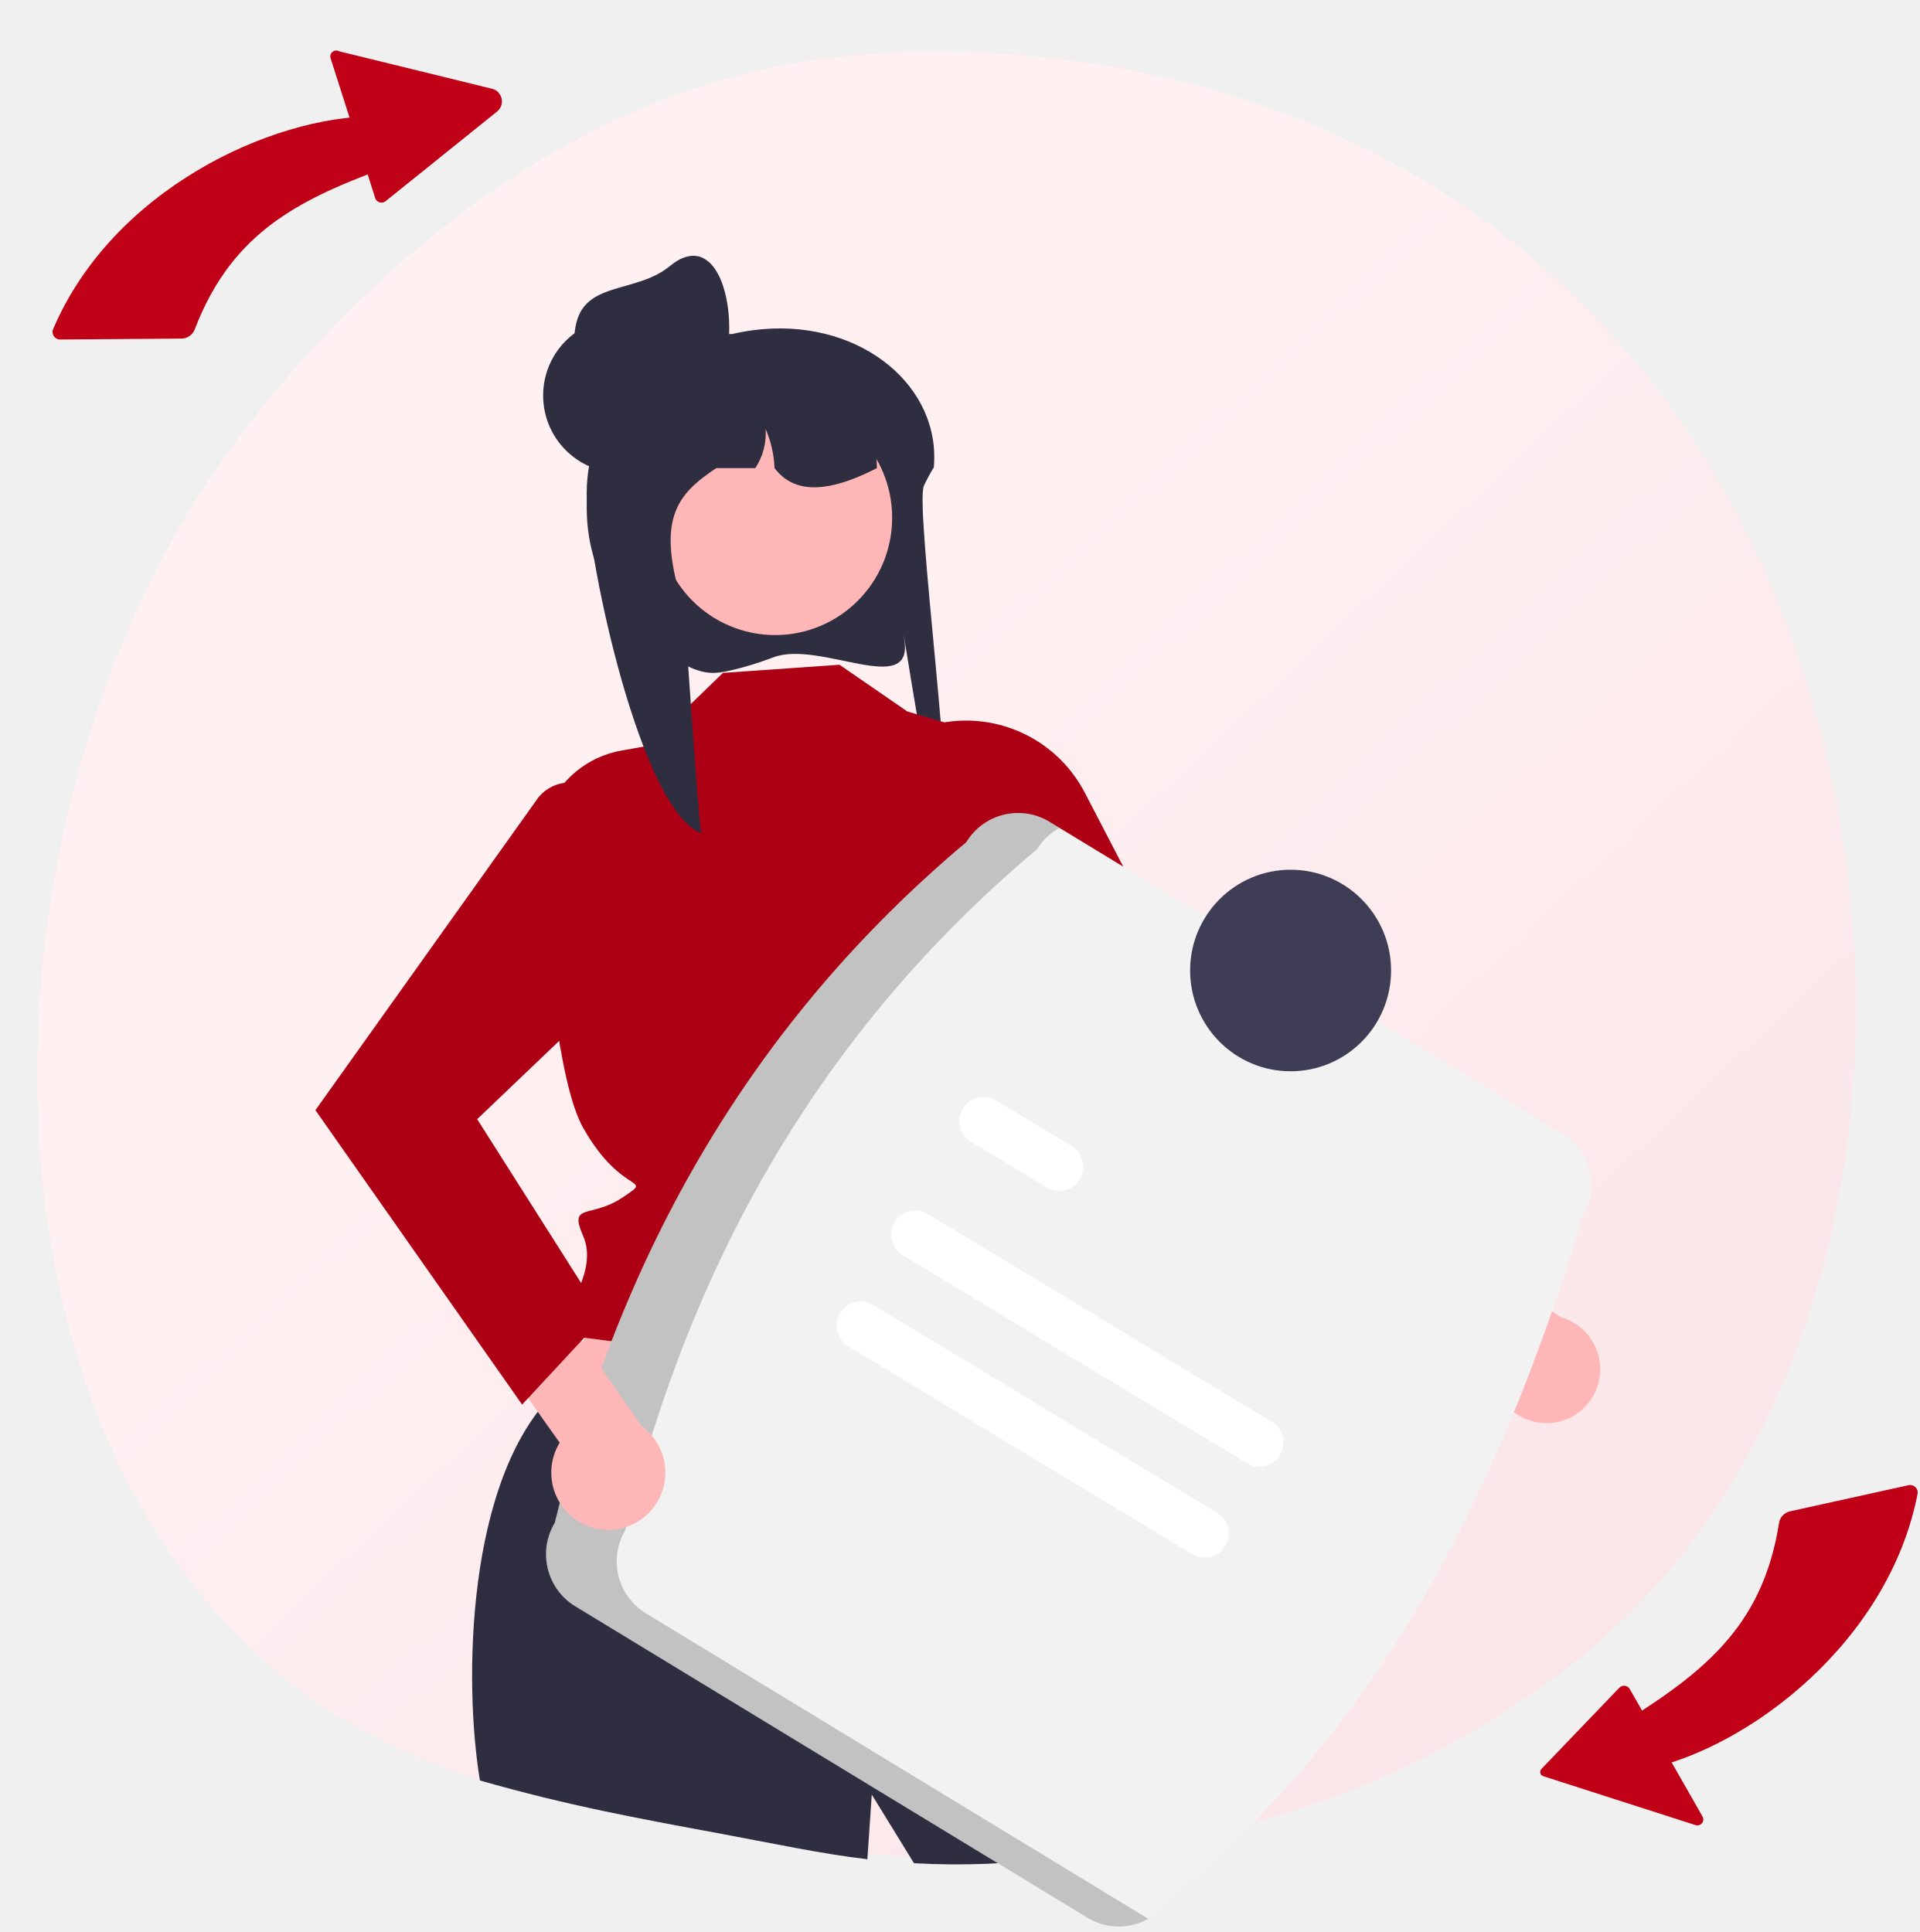
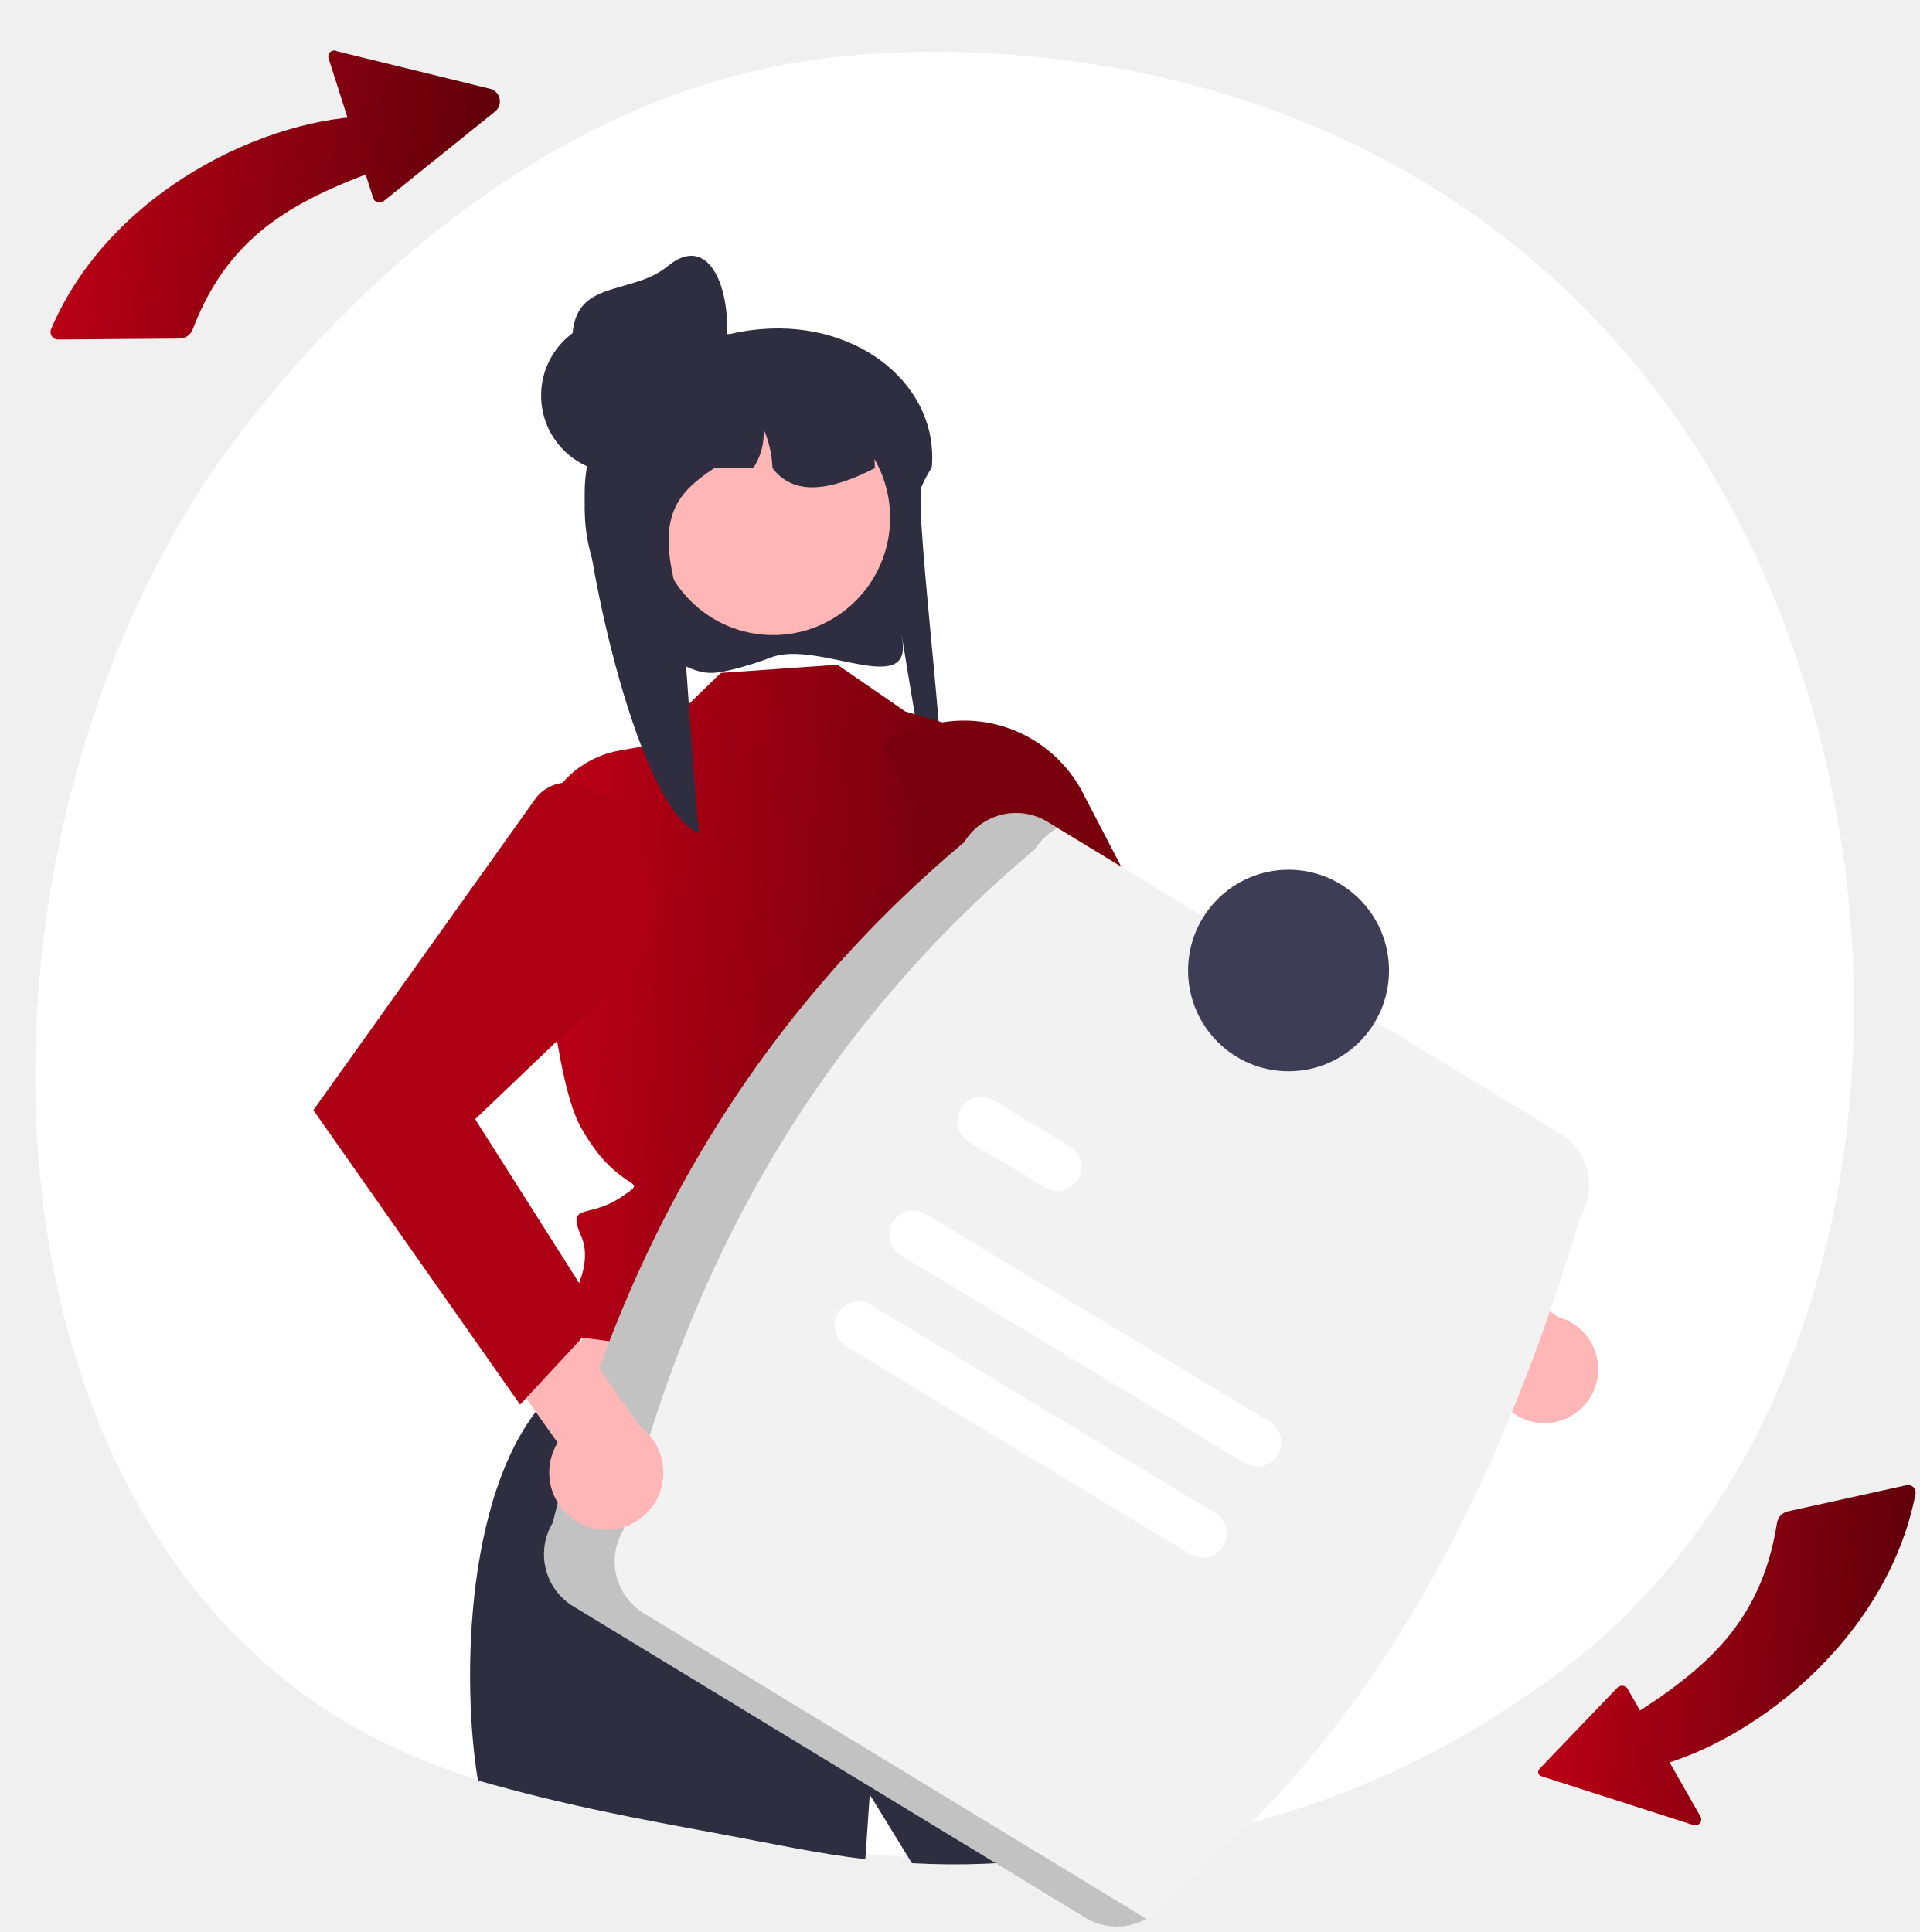
<svg xmlns="http://www.w3.org/2000/svg" width="304" height="306" viewBox="0 0 304 306" fill="none">
-   <path d="M259.251 254.31C251.755 262.037 245.047 266.579 239.912 270.008C189.826 303.451 132.573 293.812 114.872 290.517C86.313 285.202 62.205 281.452 41.492 262.739C-5.573 220.217 -3.284 131.513 32.68 76.565C36.944 70.049 72.854 16.821 130.231 9.32C131.634 9.137 132.681 9.032 133.598 8.935C142.474 7.995 197.478 3.035 242.328 40.611C248.748 45.989 259.08 55.691 268.66 70.488C303.692 124.592 303.803 208.387 259.251 254.31Z" fill="url(#paint0_linear_10386_12795)" />
-   <path d="M303.655 236.617C299.09 259.984 277.059 276.799 260.591 280.249L254.592 274.328C269.205 265.451 279.047 258.148 281.716 241.23C281.861 240.312 282.549 239.574 283.456 239.374L302.229 235.232C303.063 235.048 303.819 235.779 303.655 236.617Z" fill="#C00016" />
-   <path d="M268.498 289.069L244.39 281.325C243.896 281.166 243.738 280.544 244.098 280.169L256.426 267.317C256.909 266.814 257.739 266.917 258.084 267.522L269.602 287.709C270.026 288.454 269.314 289.331 268.498 289.069Z" fill="#C00016" />
-   <path d="M8.418 52.122C17.742 30.215 42.789 18.35 59.614 18.4L64.25 25.438C48.111 31.082 36.966 36.179 30.836 52.173C30.504 53.04 29.677 53.618 28.749 53.626L9.525 53.773C8.671 53.779 8.083 52.908 8.418 52.122Z" fill="#C00016" />
-   <path d="M53.714 8.128L77.909 14.055C79.569 14.462 80.043 16.595 78.711 17.667L60.998 31.915C60.422 32.307 59.631 32.033 59.419 31.369L52.352 9.229C52.091 8.412 52.971 7.702 53.714 8.128Z" fill="#C00016" />
-   <path d="M122.54 104.087C120.592 104.832 118.603 105.462 116.582 105.977C113.914 106.629 112.407 106.932 109.831 105.929C109.74 105.894 109.654 105.859 109.573 105.825C104.69 103.742 100.517 100.281 97.56 95.863C94.603 91.445 92.99 86.259 92.919 80.938C92.906 80.755 92.906 80.564 92.906 80.376C92.903 79.474 92.946 78.573 93.035 77.676C93.147 76.453 93.342 75.24 93.618 74.043L93.592 74.039C91.507 71.9 90.704 68.97 90.971 66.025C91.153 64.03 91.784 62.101 92.817 60.386C93.851 58.67 95.259 57.212 96.935 56.121C99.563 54.464 102.525 53.416 105.608 53.051C106.435 52.955 107.268 52.907 108.101 52.906H115.928C117.544 52.526 119.187 52.267 120.841 52.129H120.854C136.607 50.818 149.03 61.293 147.871 74.039C147.863 74.053 147.85 74.067 147.841 74.081C147.506 74.629 147.21 75.148 146.949 75.644C146.695 76.108 146.481 76.552 146.296 76.974C144.859 80.231 151.69 130.774 149.24 131.542C147.845 131.977 142.224 94.367 143.232 101.519C144.503 110.491 129.797 101.396 122.54 104.087Z" fill="#2F2E41" />
-   <path d="M146.271 195.455L168.107 242.117L84.107 233.584L101.642 188.789L146.271 195.455Z" fill="#FFB6B6" />
-   <path d="M190.106 289.011C175.499 293.888 160.106 295.956 144.734 295.107L138.049 284.233C138.049 284.233 137.769 288.283 137.352 294.474C130.035 293.623 122.293 291.943 114.5 290.5C101 288 90 286 76 282C73.433 266.654 73.743 234.235 87.933 220.459L164.308 234.497C164.308 234.497 176.562 243.69 173.284 246.983C170.005 250.272 169.498 249.762 171.652 251.923C173.805 254.083 178.459 256.972 178.507 258.861C178.526 259.598 183.749 272.975 190.106 289.011Z" fill="#2F2E41" />
-   <path d="M132.934 105.286L114.482 106.577L102.556 118.137L98.379 118.885C94.625 119.556 91.247 121.586 88.885 124.59C86.524 127.594 85.343 131.362 85.568 135.181C86.427 149.781 88.35 171.597 92.371 178.675C98.605 189.649 103.755 186.206 98.605 189.649C93.456 193.093 89.999 190.387 92.371 195.829C94.743 201.271 89.165 208.251 89.165 208.251L86.944 210.478L89.299 211.447L164.349 221.242C164.349 221.242 157.86 191.976 161.918 184.787C165.976 177.597 175.816 155.866 167.034 147.363L158.447 117.053L143.677 112.684L132.934 105.286Z" fill="#AD0014" />
-   <path d="M244.633 225.403C243.398 225.363 242.186 225.055 241.082 224.5C239.977 223.945 239.006 223.156 238.236 222.187C237.465 221.219 236.913 220.094 236.619 218.89C236.324 217.687 236.294 216.433 236.53 215.217L201.326 191.302L205.526 179.909L247.132 208.619C249.144 209.17 250.884 210.441 252.024 212.193C253.163 213.945 253.622 216.055 253.314 218.124C253.006 220.193 251.952 222.076 250.352 223.418C248.752 224.759 246.717 225.466 244.633 225.403Z" fill="#FFB6B6" />
-   <path d="M145.197 115.622L140.082 117.654L167.37 171.113L223.862 209.737L232.005 195.932L189.003 158.675L171.787 125.557C169.364 120.896 165.305 117.301 160.395 115.466C155.484 113.631 150.07 113.687 145.197 115.622Z" fill="#AD0014" />
-   <path d="M122.748 100.584C132.981 100.584 141.276 92.264 141.276 81.999C141.276 71.735 132.981 63.414 122.748 63.414C112.515 63.414 104.219 71.735 104.219 81.999C104.219 92.264 112.515 100.584 122.748 100.584Z" fill="#FFB6B6" />
-   <path d="M138.86 74.14C138.551 74.304 138.246 74.455 137.937 74.605C137.615 74.76 137.293 74.915 136.967 75.061C130.767 77.881 125.716 78.195 122.652 74.14C122.568 72.007 122.09 69.908 121.24 67.951C121.39 70.138 120.816 72.314 119.605 74.14H113.435C107.08 78.371 103.818 82.258 108.23 96.148C108.517 97.061 110.487 129.48 111.049 131.972C101.428 128.271 93.129 88.969 92.919 78.612C92.906 78.445 92.906 78.268 92.906 78.096C92.903 77.266 92.946 76.437 93.035 75.612C93.148 74.486 93.343 73.37 93.618 72.272L93.592 72.268C92.614 71.329 91.867 70.174 91.412 68.895C90.956 67.616 90.805 66.247 90.971 64.899C92.585 62.779 94.582 60.983 96.858 59.605C98.928 58.6 101.085 57.787 103.303 57.177C103.359 57.164 103.406 57.151 103.462 57.139C104.14 56.953 104.835 56.786 105.53 56.639C106.963 56.338 108.411 56.118 109.869 55.981C109.976 55.977 110.079 55.968 110.173 55.968C110.756 55.968 111.328 56.126 111.83 56.424C111.834 56.424 111.834 56.428 111.843 56.428C112.324 56.717 112.724 57.125 113.003 57.614C113.282 58.102 113.43 58.655 113.435 59.218H120.309C120.562 59.218 120.815 59.226 121.069 59.239C130.642 59.622 138.336 63.728 138.83 73.168C138.851 73.495 138.86 73.813 138.86 74.14Z" fill="#2F2E41" />
-   <path d="M98.216 74.888C104.957 74.888 110.423 69.406 110.423 62.644C110.423 55.882 104.957 50.4 98.216 50.4C91.475 50.4 86.009 55.882 86.009 62.644C86.009 69.406 91.475 74.888 98.216 74.888Z" fill="#2F2E41" />
-   <path d="M114.975 56.981C113.588 63.598 106.746 67.556 100.201 65.937C97.058 65.159 94.351 63.161 92.677 60.382C91.002 57.603 90.497 54.271 91.272 51.118C92.886 44.552 100.83 46.445 106.046 42.161C113.425 36.102 116.845 48.056 114.975 56.981Z" fill="#2F2E41" />
-   <path d="M87.854 241.185C98.258 198.631 118.871 162.055 153.01 133.397C154.331 131.217 156.46 129.652 158.931 129.045C161.401 128.437 164.011 128.838 166.188 130.158L247.344 179.515C249.517 180.84 251.078 182.976 251.683 185.454C252.289 187.932 251.889 190.55 250.573 192.733C237.543 236.399 218.027 274.289 185.418 300.521C184.097 302.701 181.967 304.267 179.497 304.874C177.026 305.481 174.417 305.081 172.24 303.761L91.084 254.403C88.91 253.078 87.35 250.942 86.744 248.464C86.139 245.986 86.538 243.369 87.854 241.185Z" fill="#F2F2F2" />
-   <path opacity="0.2" d="M102.279 255.527C100.106 254.202 98.545 252.066 97.939 249.588C97.334 247.11 97.733 244.492 99.049 242.309C109.453 199.754 130.066 163.178 164.205 134.521C165.079 133.094 166.314 131.924 167.784 131.129L166.187 130.158C164.011 128.838 161.401 128.437 158.931 129.045C156.46 129.652 154.331 131.217 153.01 133.397C118.871 162.054 98.258 198.631 87.854 241.186C86.538 243.369 86.139 245.986 86.744 248.464C87.35 250.942 88.91 253.078 91.084 254.403L172.24 303.76C173.684 304.632 175.333 305.106 177.019 305.132C178.704 305.159 180.367 304.738 181.838 303.913L102.279 255.527Z" fill="black" />
-   <path d="M197.454 231.752L142.979 198.828C142.113 198.303 141.491 197.456 141.248 196.471C141.005 195.486 141.162 194.445 141.684 193.577C142.206 192.708 143.05 192.082 144.031 191.837C145.013 191.593 146.051 191.749 146.918 192.271L201.393 225.195C202.257 225.72 202.877 226.568 203.119 227.552C203.36 228.535 203.203 229.575 202.682 230.442C202.161 231.31 201.318 231.935 200.338 232.181C199.358 232.426 198.321 232.272 197.454 231.752Z" fill="white" />
-   <path d="M165.764 188.092L153.779 180.848C152.911 180.327 152.284 179.481 152.038 178.497C151.791 177.512 151.944 176.47 152.464 175.598C152.983 174.727 153.827 174.099 154.808 173.851C155.79 173.604 156.829 173.758 157.698 174.279L157.718 174.291L169.703 181.534C170.566 182.06 171.187 182.907 171.429 183.891C171.671 184.875 171.514 185.915 170.992 186.783C170.471 187.65 169.628 188.275 168.648 188.521C167.668 188.766 166.631 188.612 165.764 188.092Z" fill="white" />
-   <path d="M188.796 246.165L134.321 213.241C133.454 212.718 132.83 211.871 132.586 210.886C132.342 209.902 132.497 208.86 133.018 207.991C133.539 207.121 134.383 206.494 135.364 206.249C136.346 206.003 137.384 206.158 138.252 206.679L138.259 206.684L192.735 239.608C193.598 240.133 194.219 240.981 194.46 241.965C194.702 242.948 194.545 243.988 194.024 244.855C193.502 245.723 192.66 246.348 191.68 246.594C190.7 246.839 189.663 246.685 188.796 246.165Z" fill="white" />
-   <path d="M204.372 169.673C213.159 169.673 220.283 162.527 220.283 153.713C220.283 144.899 213.159 137.753 204.372 137.753C195.584 137.753 188.461 144.899 188.461 153.713C188.461 162.527 195.584 169.673 204.372 169.673Z" fill="#3F3D56" />
-   <path d="M92.915 241.636C91.702 241.138 90.612 240.381 89.719 239.419C88.827 238.456 88.154 237.311 87.746 236.061C87.338 234.812 87.206 233.489 87.359 232.183C87.511 230.878 87.944 229.621 88.628 228.5L62.486 191.64L70.873 181.88L101.603 225.887C103.399 227.183 104.658 229.094 105.143 231.259C105.628 233.424 105.304 235.691 104.233 237.633C103.162 239.574 101.418 241.054 99.332 241.792C97.246 242.53 94.963 242.474 92.915 241.636Z" fill="#FFB6B6" />
-   <path d="M93.515 124.827C92.192 124.047 90.635 123.765 89.124 124.032C87.613 124.298 86.246 125.097 85.269 126.284L49.947 175.834L82.681 222.468L95.49 208.668L75.565 177.261L102.045 151.972C104.222 147.19 104.554 141.769 102.978 136.756C101.403 131.743 98.031 127.493 93.515 124.827Z" fill="#AD0014" />
+   <path d="M258.929 254.31C251.432 262.037 244.725 266.579 239.589 270.008C189.504 303.451 132.251 293.812 114.549 290.517C85.99 285.202 61.883 281.452 41.17 262.739C-5.895 220.217 -3.606 131.513 32.358 76.565C36.622 70.05 72.531 16.821 129.908 9.32C131.312 9.137 132.359 9.033 133.276 8.935C142.152 7.996 197.156 3.036 242.005 40.611C248.425 45.99 258.757 55.691 268.338 70.488C303.37 124.592 303.481 208.387 258.929 254.31Z" fill="url(#paint0_linear_12083_20760)" />
+   <path d="M303.333 236.618C298.768 259.985 276.737 276.799 260.269 280.249L254.27 274.329C268.883 265.451 278.724 258.148 281.394 241.23C281.538 240.313 282.227 239.575 283.134 239.375L301.907 235.233C302.741 235.049 303.496 235.779 303.333 236.618Z" fill="url(#paint1_linear_12083_20760)" />
+   <path d="M268.176 289.07L244.068 281.325C243.573 281.167 243.416 280.545 243.776 280.17L256.104 267.317C256.586 266.814 257.417 266.917 257.762 267.522L269.279 287.709C269.704 288.454 268.992 289.332 268.176 289.07Z" fill="url(#paint2_linear_12083_20760)" />
+   <path d="M8.095 52.122C17.42 30.215 42.466 18.35 59.291 18.4L63.928 25.438C47.788 31.082 36.643 36.179 30.514 52.173C30.182 53.04 29.355 53.618 28.426 53.626L9.202 53.773C8.348 53.779 7.761 52.908 8.095 52.122Z" fill="url(#paint3_linear_12083_20760)" />
+   <path d="M53.392 8.128L77.586 14.055C79.246 14.462 79.72 16.595 78.389 17.667L60.676 31.915C60.1 32.307 59.309 32.033 59.097 31.369L52.03 9.229C51.769 8.412 52.648 7.702 53.392 8.128Z" fill="url(#paint4_linear_12083_20760)" />
+   <path d="M122.217 104.087C120.269 104.831 118.28 105.462 116.26 105.977C113.591 106.629 112.084 106.932 109.509 105.929C109.418 105.894 109.332 105.859 109.25 105.824C104.368 103.742 100.194 100.281 97.237 95.863C94.281 91.444 92.668 86.259 92.596 80.938C92.583 80.755 92.583 80.563 92.583 80.376C92.581 79.474 92.624 78.573 92.712 77.675C92.825 76.453 93.02 75.239 93.296 74.043L93.27 74.038C91.184 71.9 90.382 68.969 90.648 66.025C90.83 64.029 91.462 62.101 92.495 60.385C93.528 58.67 94.936 57.212 96.613 56.121C99.24 54.464 102.203 53.415 105.285 53.051C106.113 52.955 106.945 52.907 107.778 52.906H115.605C117.222 52.526 118.864 52.266 120.519 52.129H120.532C136.284 50.818 148.707 61.293 147.549 74.038C147.54 74.052 147.527 74.067 147.519 74.081C147.184 74.628 146.888 75.148 146.626 75.644C146.373 76.107 146.158 76.552 145.974 76.973C144.536 80.231 151.368 130.774 148.918 131.542C147.523 131.977 141.902 94.366 142.91 101.518C144.18 110.491 129.475 101.396 122.217 104.087Z" fill="#2F2E41" />
+   <path d="M145.948 195.454L167.785 242.117L83.785 233.583L101.319 188.788L145.948 195.454Z" fill="#FFB6B6" />
+   <path d="M189.784 289.011C175.177 293.888 159.783 295.956 144.411 295.106L137.727 284.233C137.727 284.233 137.447 288.283 137.03 294.474C129.712 293.623 121.97 291.943 114.178 290.5C100.678 288 89.678 286 75.678 282C73.111 266.653 73.421 234.235 87.611 220.459L163.985 234.497C163.985 234.497 176.239 243.69 172.961 246.983C169.683 250.271 169.175 249.762 171.329 251.923C173.483 254.083 178.137 256.971 178.184 258.861C178.203 259.598 183.427 272.974 189.784 289.011Z" fill="#2F2E41" />
+   <path d="M132.612 105.286L114.16 106.577L102.234 118.137L98.057 118.885C94.303 119.556 90.924 121.586 88.563 124.59C86.201 127.594 85.021 131.362 85.245 135.181C86.104 149.781 88.028 171.597 92.049 178.675C98.283 189.649 103.432 186.206 98.283 189.649C93.133 193.093 89.676 190.387 92.049 195.829C94.421 201.271 88.842 208.251 88.842 208.251L86.622 210.479L88.977 211.447L164.026 221.242C164.026 221.242 157.537 191.976 161.596 184.787C165.654 177.598 175.494 155.866 166.712 147.363L158.125 117.053L143.355 112.684L132.612 105.286Z" fill="url(#paint5_linear_12083_20760)" />
+   <path d="M244.31 225.402C243.076 225.363 241.864 225.055 240.759 224.5C239.655 223.944 238.684 223.155 237.913 222.187C237.143 221.218 236.591 220.093 236.296 218.889C236.002 217.686 235.972 216.433 236.208 215.216L201.003 191.302L205.204 179.908L246.809 208.618C248.821 209.169 250.562 210.441 251.701 212.193C252.841 213.944 253.3 216.055 252.992 218.123C252.684 220.192 251.63 222.076 250.03 223.417C248.43 224.759 246.395 225.465 244.31 225.402Z" fill="#FFB6B6" />
+   <path d="M144.875 115.622L139.759 117.653L167.048 171.113L223.54 209.737L231.683 195.932L188.681 158.675L171.465 125.556C169.042 120.896 164.983 117.301 160.072 115.466C155.162 113.631 149.747 113.687 144.875 115.622Z" fill="#79010E" />
+   <path d="M122.425 100.584C132.658 100.584 140.954 92.263 140.954 81.999C140.954 71.735 132.658 63.414 122.425 63.414C112.192 63.414 103.897 71.735 103.897 81.999C103.897 92.263 112.192 100.584 122.425 100.584Z" fill="#FFB6B6" />
+   <path d="M138.537 74.14C138.228 74.304 137.924 74.454 137.615 74.605C137.293 74.76 136.971 74.915 136.645 75.061C130.444 77.881 125.394 78.195 122.33 74.14C122.246 72.007 121.767 69.908 120.918 67.951C121.068 70.138 120.493 72.314 119.283 74.14H113.112C106.757 78.371 103.496 82.258 107.907 96.148C108.195 97.061 110.164 129.48 110.726 131.972C101.106 128.271 92.807 88.969 92.596 78.612C92.584 78.445 92.584 78.268 92.584 78.096C92.581 77.266 92.624 76.437 92.712 75.612C92.825 74.486 93.02 73.37 93.296 72.272L93.27 72.268C92.291 71.329 91.544 70.174 91.089 68.895C90.634 67.616 90.483 66.247 90.648 64.899C92.262 62.779 94.259 60.983 96.536 59.605C98.605 58.599 100.763 57.787 102.981 57.177C103.037 57.164 103.084 57.151 103.14 57.139C103.818 56.953 104.513 56.786 105.208 56.639C106.641 56.338 108.089 56.118 109.546 55.981C109.654 55.976 109.757 55.968 109.851 55.968C110.434 55.968 111.006 56.126 111.507 56.424C111.512 56.424 111.512 56.428 111.52 56.428C112.002 56.717 112.402 57.125 112.68 57.614C112.959 58.102 113.108 58.655 113.112 59.218H119.987C120.24 59.218 120.493 59.226 120.746 59.239C130.32 59.622 138.014 63.728 138.507 73.168C138.529 73.495 138.537 73.813 138.537 74.14Z" fill="#2F2E41" />
+   <path d="M97.894 74.887C104.635 74.887 110.1 69.405 110.1 62.643C110.1 55.881 104.635 50.399 97.894 50.399C91.152 50.399 85.687 55.881 85.687 62.643C85.687 69.405 91.152 74.887 97.894 74.887Z" fill="#2F2E41" />
+   <path d="M114.653 56.98C113.266 63.598 106.424 67.556 99.879 65.937C96.735 65.159 94.029 63.161 92.354 60.382C90.68 57.603 90.174 54.27 90.95 51.117C92.564 44.552 100.507 46.445 105.724 42.161C113.103 36.101 116.523 48.056 114.653 56.98Z" fill="#2F2E41" />
+   <path d="M87.532 241.185C97.935 198.631 118.549 162.055 152.687 133.397C154.008 131.217 156.138 129.652 158.608 129.045C161.079 128.437 163.689 128.838 165.865 130.158L247.021 179.515C249.195 180.84 250.755 182.976 251.361 185.454C251.966 187.932 251.567 190.55 250.251 192.733C237.22 236.398 217.704 274.289 185.095 300.521C183.774 302.701 181.645 304.267 179.174 304.874C176.704 305.481 174.094 305.081 171.918 303.76L90.761 254.403C88.588 253.078 87.027 250.942 86.422 248.464C85.816 245.986 86.216 243.369 87.532 241.185Z" fill="#F2F2F2" />
+   <path opacity="0.2" d="M101.956 255.527C99.783 254.202 98.222 252.066 97.617 249.588C97.011 247.11 97.411 244.492 98.727 242.309C109.13 199.754 129.744 163.178 163.882 134.521C164.757 133.094 165.992 131.924 167.462 131.129L165.865 130.158C163.688 128.838 161.079 128.437 158.608 129.045C156.138 129.652 154.008 131.217 152.687 133.397C118.549 162.054 97.935 198.631 87.532 241.185C86.216 243.369 85.816 245.986 86.422 248.464C87.027 250.942 88.588 253.078 90.761 254.403L171.917 303.76C173.362 304.632 175.01 305.105 176.696 305.132C178.382 305.159 180.044 304.738 181.516 303.913L101.956 255.527Z" fill="black" />
+   <path d="M197.132 231.751L142.656 198.827C141.791 198.303 141.168 197.455 140.926 196.47C140.683 195.486 140.84 194.445 141.361 193.576C141.883 192.707 142.728 192.082 143.709 191.837C144.69 191.592 145.728 191.748 146.595 192.27L201.071 225.194C201.934 225.72 202.555 226.567 202.796 227.551C203.038 228.534 202.881 229.574 202.359 230.442C201.838 231.309 200.995 231.934 200.016 232.18C199.036 232.425 197.999 232.271 197.132 231.751Z" fill="white" />
+   <path d="M165.442 188.091L153.457 180.848C152.589 180.327 151.962 179.481 151.715 178.496C151.469 177.512 151.622 176.469 152.141 175.598C152.661 174.727 153.504 174.098 154.486 173.851C155.467 173.603 156.507 173.757 157.375 174.278L157.396 174.291L169.38 181.534C170.244 182.06 170.865 182.907 171.106 183.891C171.348 184.875 171.191 185.914 170.67 186.782C170.149 187.65 169.305 188.275 168.325 188.52C167.345 188.766 166.308 188.611 165.442 188.091Z" fill="white" />
+   <path d="M188.474 246.164L133.998 213.24C133.132 212.717 132.508 211.87 132.264 210.886C132.02 209.901 132.175 208.86 132.696 207.99C133.217 207.12 134.061 206.494 135.042 206.248C136.023 206.002 137.062 206.157 137.929 206.679L137.937 206.683L192.413 239.607C193.276 240.133 193.897 240.98 194.138 241.964C194.38 242.948 194.223 243.987 193.701 244.855C193.18 245.723 192.337 246.348 191.357 246.593C190.377 246.838 189.341 246.684 188.474 246.164Z" fill="white" />
+   <path d="M204.049 169.673C212.837 169.673 219.961 162.527 219.961 153.713C219.961 144.898 212.837 137.753 204.049 137.753C195.262 137.753 188.138 144.898 188.138 153.713C188.138 162.527 195.262 169.673 204.049 169.673Z" fill="#3F3D56" />
+   <path d="M92.592 241.636C91.38 241.138 90.29 240.381 89.397 239.419C88.505 238.456 87.831 237.31 87.424 236.061C87.016 234.812 86.884 233.489 87.036 232.183C87.189 230.878 87.622 229.621 88.306 228.5L62.164 191.64L70.55 181.88L101.281 225.887C103.076 227.183 104.336 229.094 104.821 231.259C105.305 233.423 104.982 235.691 103.911 237.633C102.84 239.574 101.096 241.054 99.01 241.792C96.924 242.529 94.641 242.474 92.592 241.636Z" fill="#FFB6B6" />
+   <path d="M93.192 124.827C91.87 124.047 90.313 123.765 88.802 124.032C87.29 124.299 85.924 125.097 84.946 126.284L49.624 175.834L82.359 222.468L95.168 208.668L75.243 177.262L101.723 151.972C103.899 147.19 104.232 141.769 102.656 136.756C101.081 131.743 97.709 127.493 93.192 124.827Z" fill="#AD0014" />
  <defs>
-     <linearGradient id="paint0_linear_10386_12795" x1="320.222" y1="341.035" x2="117.155" y2="124.868" gradientUnits="userSpaceOnUse">
-       <stop stop-color="#F8E0E3" />
-       <stop offset="1" stop-color="#FFF0F2" />
+     <linearGradient id="paint0_linear_12083_20760" x1="319.899" y1="341.036" x2="116.833" y2="124.868" gradientUnits="userSpaceOnUse">
+       <stop stop-color="white" />
+       <stop offset="1" stop-color="white" />
+     </linearGradient>
+     <linearGradient id="paint1_linear_12083_20760" x1="243.58" y1="235.204" x2="307.033" y2="239.95" gradientUnits="userSpaceOnUse">
+       <stop stop-color="#C00016" />
+       <stop offset="1" stop-color="#5A000A" />
+     </linearGradient>
+     <linearGradient id="paint2_linear_12083_20760" x1="243.58" y1="235.204" x2="307.033" y2="239.95" gradientUnits="userSpaceOnUse">
+       <stop stop-color="#C00016" />
+       <stop offset="1" stop-color="#5A000A" />
+     </linearGradient>
+     <linearGradient id="paint3_linear_12083_20760" x1="8" y1="8" x2="83.134" y2="15.88" gradientUnits="userSpaceOnUse">
+       <stop stop-color="#C00016" />
+       <stop offset="1" stop-color="#5A000A" />
+     </linearGradient>
+     <linearGradient id="paint4_linear_12083_20760" x1="8" y1="8" x2="83.134" y2="15.88" gradientUnits="userSpaceOnUse">
+       <stop stop-color="#C00016" />
+       <stop offset="1" stop-color="#5A000A" />
+     </linearGradient>
+     <linearGradient id="paint5_linear_12083_20760" x1="85.218" y1="105.286" x2="175.764" y2="109.766" gradientUnits="userSpaceOnUse">
+       <stop stop-color="#C00016" />
+       <stop offset="1" stop-color="#5A000A" />
    </linearGradient>
  </defs>
</svg>
